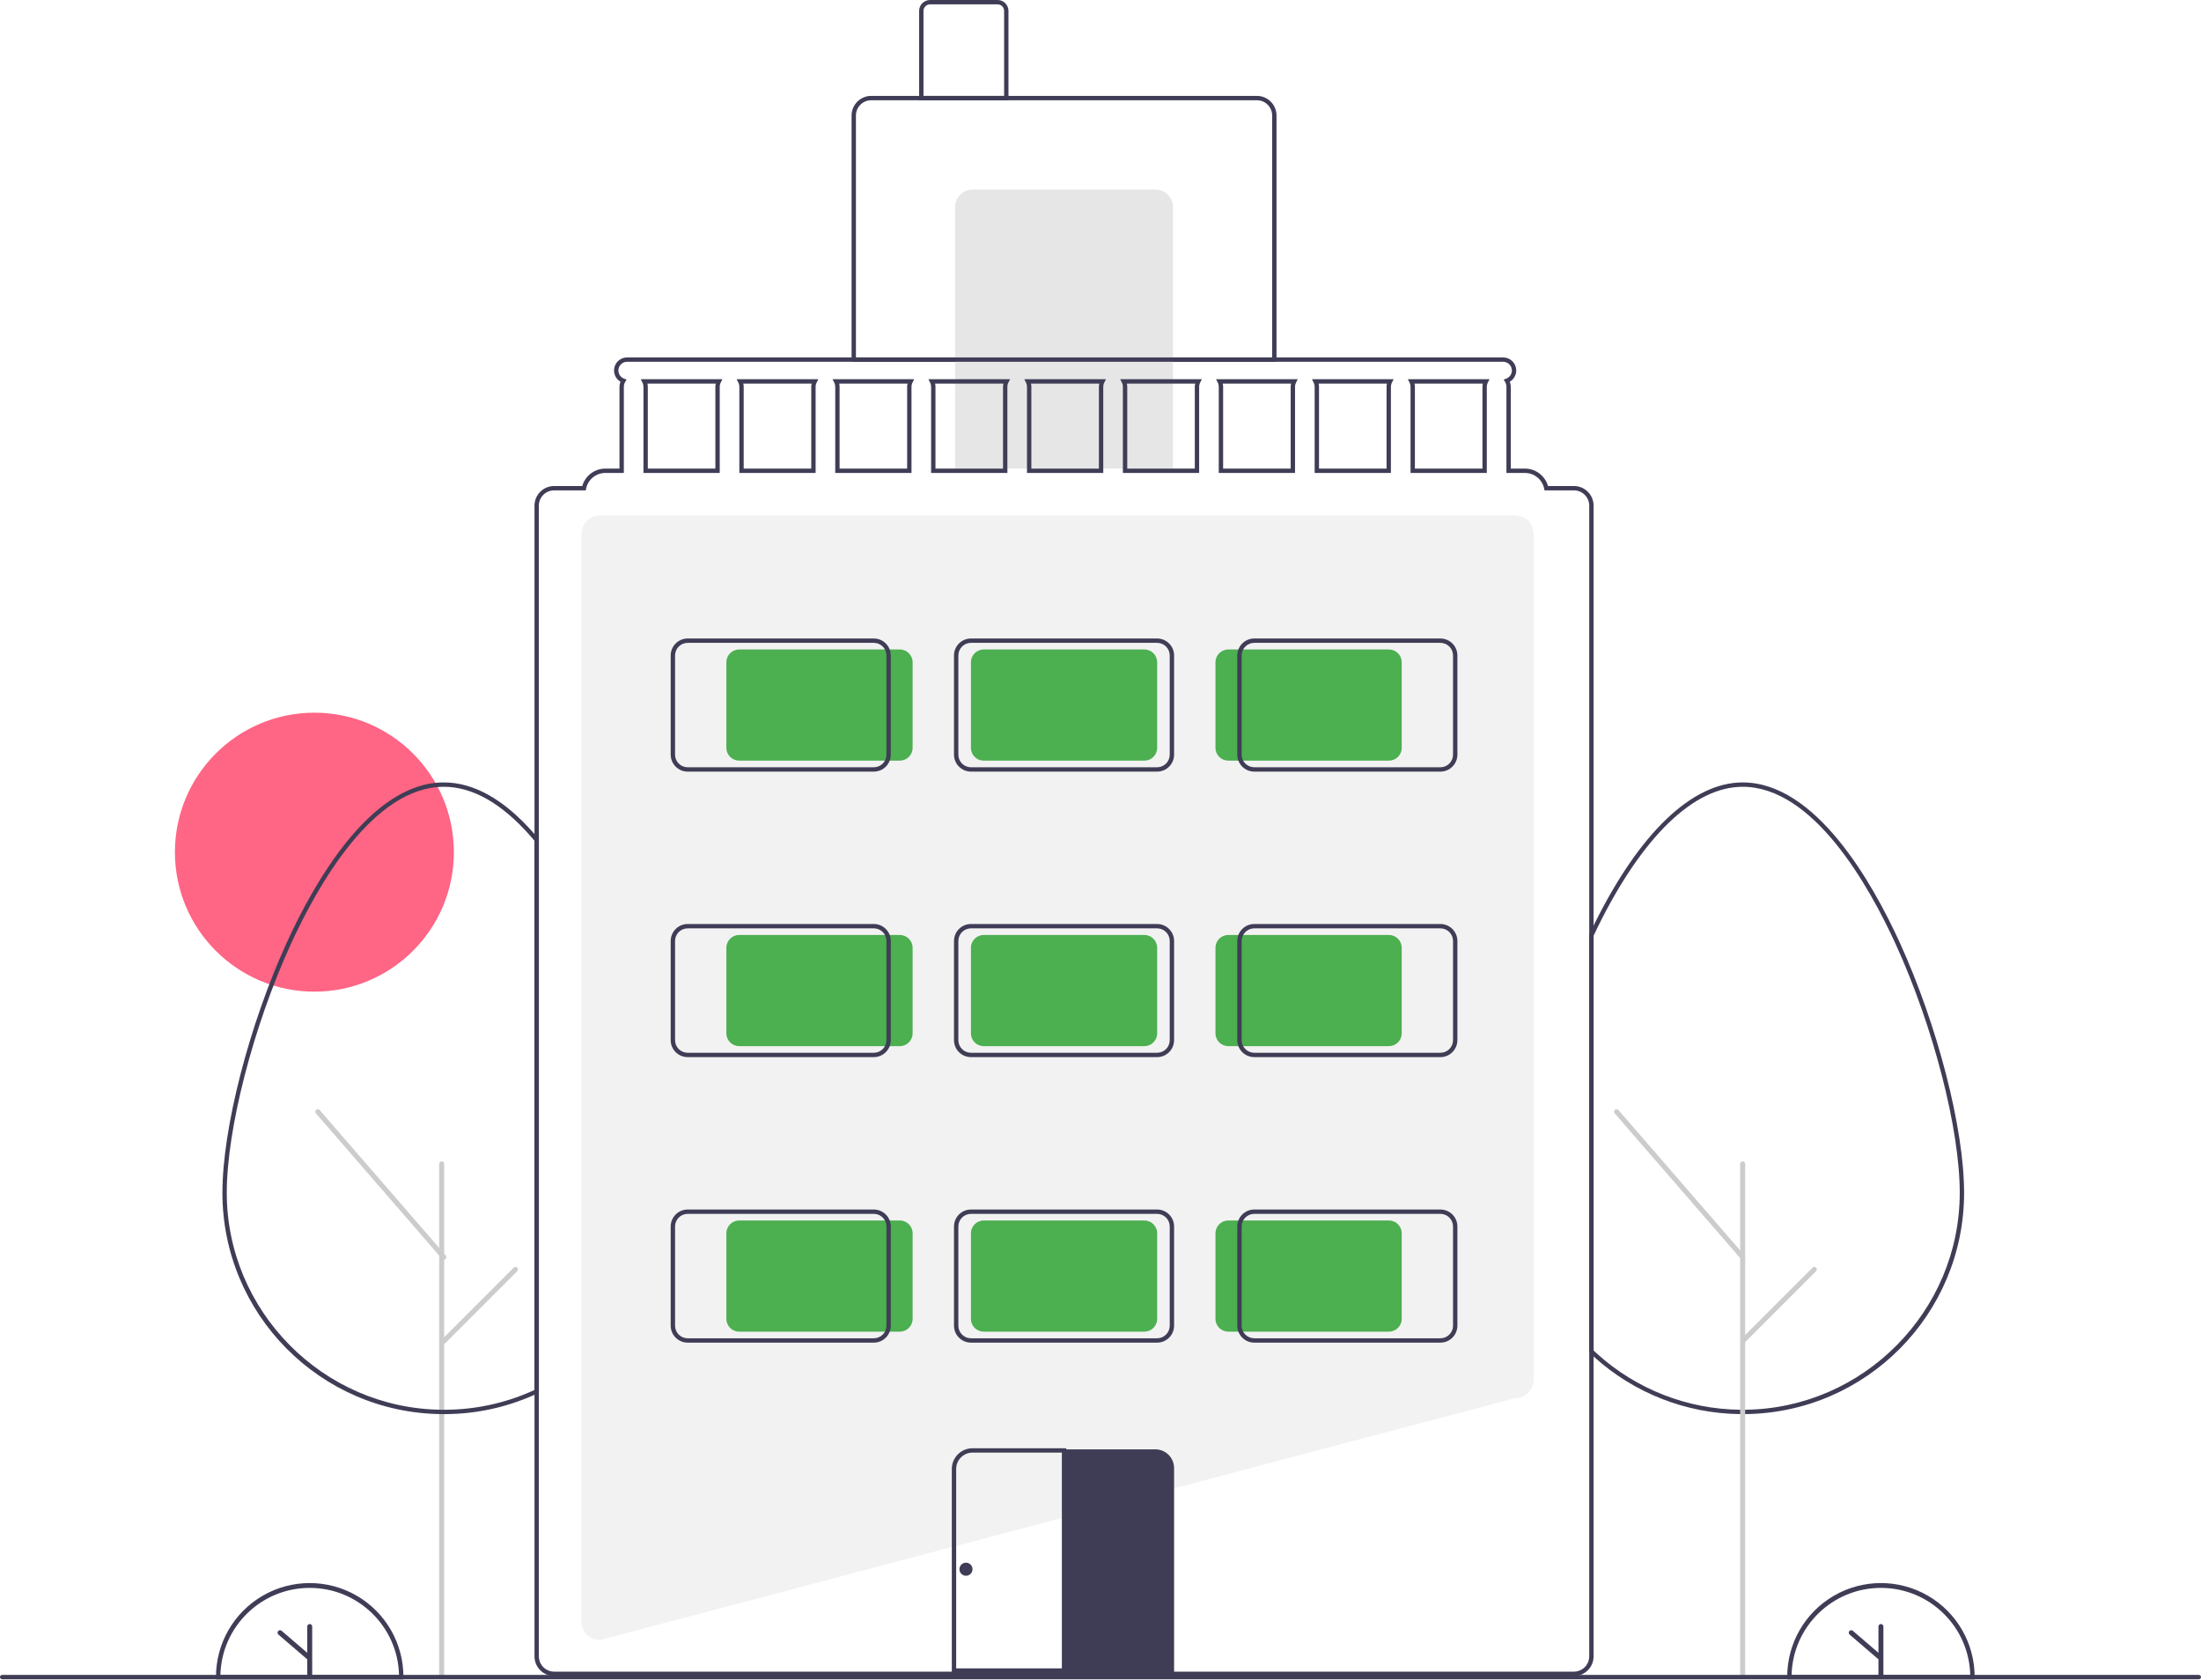
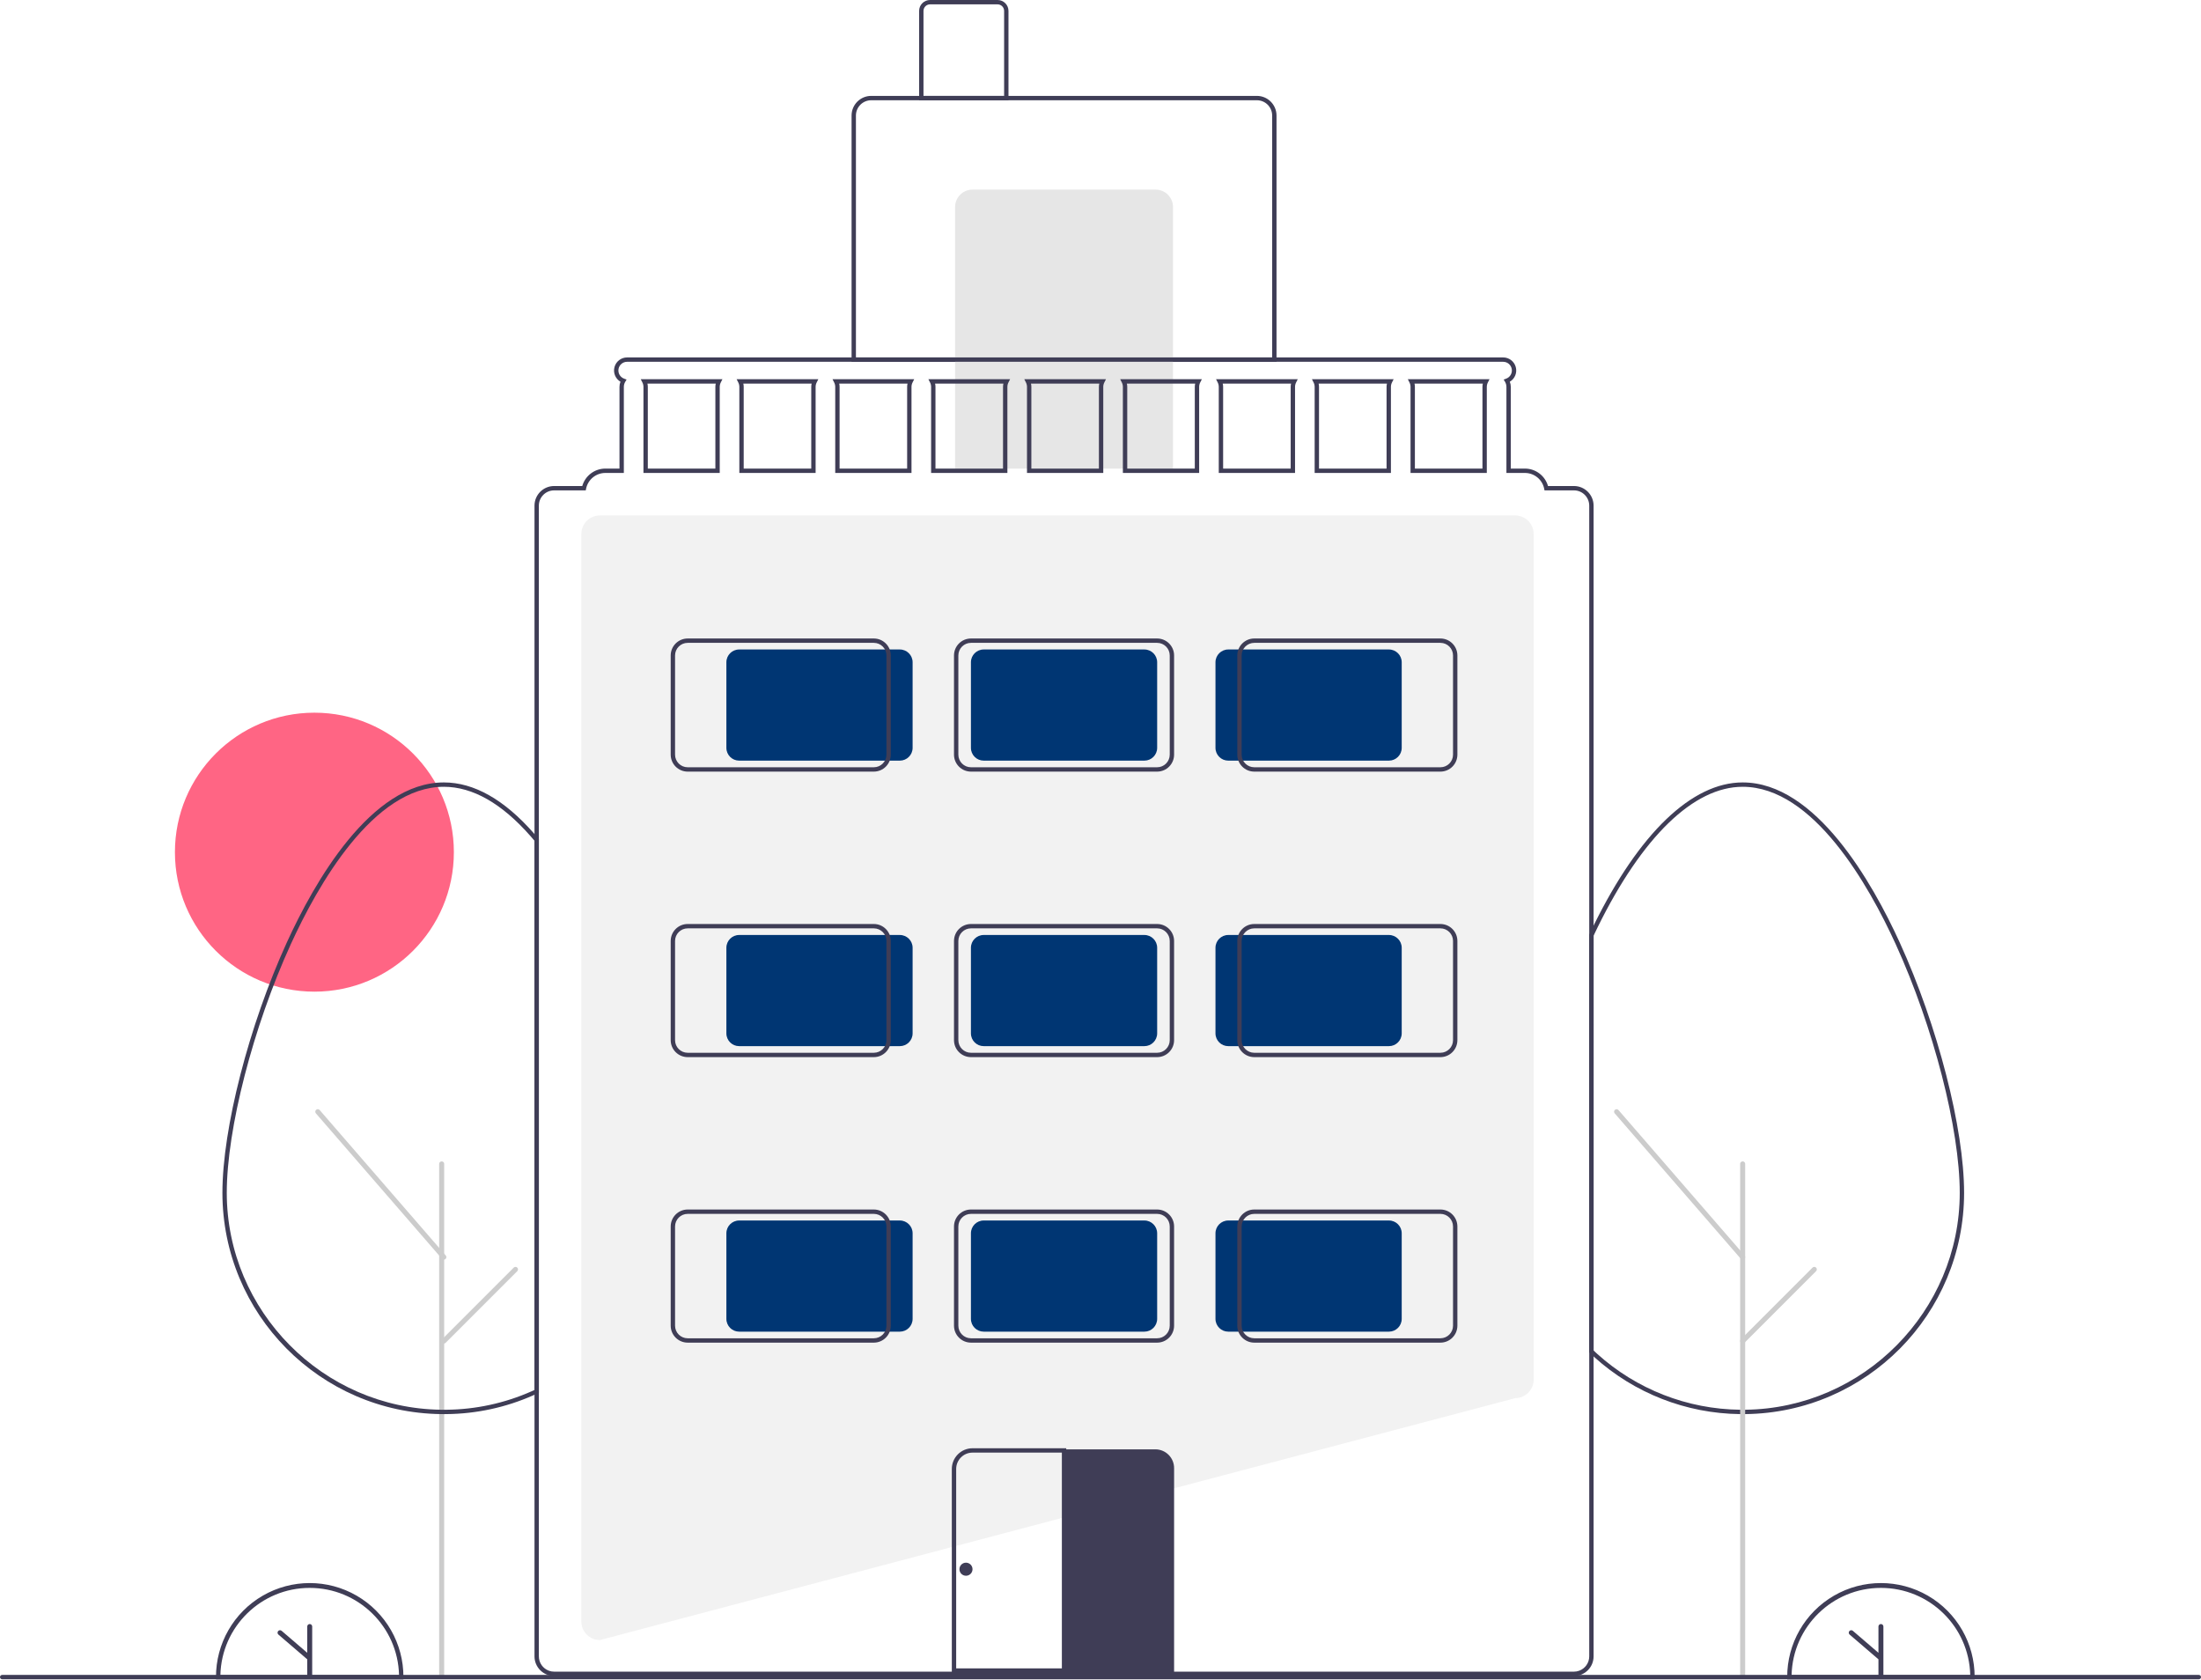
<svg xmlns="http://www.w3.org/2000/svg" data-name="Layer 1" width="1010" height="770.563" viewBox="0 0 1010 770.563">
  <circle cx="144.272" cy="391" r="64" fill="#ff6584" />
  <path d="M370.337,817.218h-.065a8.51,8.51,0,0,1-8.5-8.5v-499a8.51,8.51,0,0,1,8.5-8.5h420a8.509,8.509,0,0,1,8.5,8.5v388a8.509,8.509,0,0,1-8.434,8.5Z" transform="translate(-95 -64.71826)" fill="#f2f2f2" />
  <path d="M680.772,230.718h-195v-113a9.01,9.01,0,0,1,9-9h177a9.01,9.01,0,0,1,9,9Zm-193-2h191v-111a7.008,7.008,0,0,0-7-7h-177a7.008,7.008,0,0,0-7,7Z" transform="translate(-95 -64.71826)" fill="#3f3d56" />
  <path d="M446.272,87h84a8,8,0,0,1,8,8V215a0,0,0,0,1,0,0h-100a0,0,0,0,1,0,0V95A8,8,0,0,1,446.272,87Z" fill="#e6e6e6" />
  <path d="M557.772,110.718h-41v-41a5.006,5.006,0,0,1,5-5h31a5.006,5.006,0,0,1,5,5Zm-39-2h37v-39a3.003,3.003,0,0,0-3-3h-31a3.003,3.003,0,0,0-3,3Z" transform="translate(-95 -64.71826)" fill="#3f3d56" />
  <path d="M894.682,713.558c-.399,0-.787,0-1.185-.01a101.522,101.522,0,0,1-66.895-26.147q-1.019-.927-2.021-1.879l-.31-.295V493.574l.095-.203c.662-1.403,1.333-2.787,2.005-4.17,20.8-42.229,45.059-65.483,68.31-65.483,33.53,0,59.533,45.994,72.05,73.41,17.405,38.124,29.56,85.364,29.56,114.88a101.576,101.576,0,0,1-100.449,101.54C895.469,713.558,895.07,713.558,894.682,713.558Zm-68.41-29.189c.554.523,1.114,1.04,1.673,1.55a99.531,99.531,0,0,0,65.588,25.629c.405.01.788-.001,1.176.01.363,0,.735,0,1.098-.009,54.312-.603,98.486-45.256,98.486-99.541,0-29.26-12.081-76.159-29.38-114.05-12.317-26.98-37.819-72.24-70.23-72.24-22.448,0-46.07,22.857-66.513,64.362-.634,1.305-1.269,2.615-1.897,3.942Z" transform="translate(-95 -64.71826)" fill="#3f3d56" />
  <path d="M894.677,834.806a1.151,1.151,0,0,1-1.151-1.151V598.787a1.151,1.151,0,1,1,2.301,0V833.656A1.151,1.151,0,0,1,894.677,834.806Z" transform="translate(-95 -64.71826)" fill="#ccc" />
  <path d="M297.677,834.806a1.151,1.151,0,0,1-1.151-1.151V598.787a1.151,1.151,0,1,1,2.301,0V833.656A1.151,1.151,0,0,1,297.677,834.806Z" transform="translate(-95 -64.71826)" fill="#ccc" />
  <path d="M894.678,642.669a1.148,1.148,0,0,1-.87-.397L835.944,575.542a1.151,1.151,0,0,1,1.739-1.508l57.864,66.73a1.151,1.151,0,0,1-.869,1.904Z" transform="translate(-95 -64.71826)" fill="#ccc" />
  <path d="M894.677,681.18a1.151,1.151,0,0,1-.813-1.964l32.879-32.88a1.15,1.15,0,0,1,1.627,1.627L895.49,680.843A1.146,1.146,0,0,1,894.677,681.18Z" transform="translate(-95 -64.71826)" fill="#ccc" />
  <path d="M1001.124,835.282H915.119v-1a43.003,43.003,0,1,1,86.005,0Zm-83.993-2H999.112a41.003,41.003,0,0,0-81.981,0Z" transform="translate(-95 -64.71826)" fill="#3f3d56" />
  <path d="M958.121,809.875a1.135,1.135,0,0,0-1.135,1.135V823.069l-11.748-10.083a1.135,1.135,0,1,0-1.479,1.723L956.986,826.061v7.085a1.135,1.135,0,1,0,2.271,0V811.01A1.135,1.135,0,0,0,958.121,809.875Z" transform="translate(-95 -64.71826)" fill="#3f3d56" />
  <path d="M280.124,835.282H194.119v-1a43.003,43.003,0,1,1,86.005,0Zm-83.993-2H278.112a41.003,41.003,0,0,0-81.981,0Z" transform="translate(-95 -64.71826)" fill="#3f3d56" />
  <path d="M237.121,809.875a1.135,1.135,0,0,0-1.135,1.135V823.069l-11.748-10.083a1.135,1.135,0,1,0-1.479,1.723L235.986,826.061v7.085a1.135,1.135,0,1,0,2.271,0V811.01A1.135,1.135,0,0,0,237.121,809.875Z" transform="translate(-95 -64.71826)" fill="#3f3d56" />
  <path d="M298.682,713.558c-.399,0-.787,0-1.185-.01A101.581,101.581,0,0,1,197.062,612.008c0-29.517,12.156-76.757,29.562-114.88,12.517-27.416,38.523-73.41,72.059-73.41,13.813,0,27.722,7.873,41.342,23.401.675.766,1.352,1.554,2.019,2.362l.229.277V703.745l-.564.273c-.673.326-1.356.632-2.039.928a100.608,100.608,0,0,1-39.827,8.603C299.469,713.558,299.07,713.558,298.682,713.558Zm0-287.84c-32.417,0-57.922,45.261-70.239,72.24-17.299,37.89-29.381,84.789-29.381,114.05,0,54.275,44.174,98.928,98.471,99.54.405.01.782.013,1.175.01.363,0,.735,0,1.098-.009a98.656,98.656,0,0,0,39.061-8.435c.472-.205.94-.412,1.404-.628V450.479c-.579-.695-1.165-1.375-1.75-2.04C325.297,433.362,311.894,425.718,298.682,425.718Z" transform="translate(-95 -64.71826)" fill="#3f3d56" />
  <path d="M298.678,642.669a1.148,1.148,0,0,1-.87-.397L239.944,575.542a1.151,1.151,0,0,1,1.739-1.508l57.864,66.73a1.151,1.151,0,0,1-.869,1.904Z" transform="translate(-95 -64.71826)" fill="#ccc" />
  <path d="M298.677,681.18a1.151,1.151,0,0,1-.813-1.964l32.879-32.88a1.15,1.15,0,0,1,1.627,1.627L299.49,680.843A1.146,1.146,0,0,1,298.677,681.18Z" transform="translate(-95 -64.71826)" fill="#ccc" />
  <path d="M389.031,238.718l.74,1.46a4.423,4.423,0,0,1,.5,2.04v39.5h35v-39.5a4.423,4.423,0,0,1,.5-2.04l.74-1.46Zm34.24,3.5v37.5h-31v-37.5a6.277,6.277,0,0,0-.18-1.5h31.36A6.277,6.277,0,0,0,423.272,242.218Zm9.76-3.5.74,1.46a4.423,4.423,0,0,1,.5,2.04v39.5h35v-39.5a4.423,4.423,0,0,1,.5-2.04l.74-1.46Zm34.24,3.5v37.5h-31v-37.5a6.277,6.277,0,0,0-.18-1.5h31.36A6.277,6.277,0,0,0,467.272,242.218Zm9.76-3.5.74,1.46a4.423,4.423,0,0,1,.5,2.04v39.5h35v-39.5a4.423,4.423,0,0,1,.5-2.04l.74-1.46Zm34.24,3.5v37.5h-31v-37.5a6.277,6.277,0,0,0-.18-1.5h31.36A6.277,6.277,0,0,0,511.272,242.218Zm9.76-3.5.74,1.46a4.423,4.423,0,0,1,.5,2.04v39.5h35v-39.5a4.423,4.423,0,0,1,.5-2.04l.74-1.46Zm34.24,3.5v37.5h-31v-37.5a6.277,6.277,0,0,0-.18-1.5h31.36A6.277,6.277,0,0,0,555.272,242.218Zm9.76-3.5.74,1.46a4.423,4.423,0,0,1,.5,2.04v39.5h35v-39.5a4.423,4.423,0,0,1,.5-2.04l.74-1.46Zm34.24,3.5v37.5h-31v-37.5a6.277,6.277,0,0,0-.18-1.5h31.36A6.277,6.277,0,0,0,599.272,242.218Zm9.76-3.5.74,1.46a4.423,4.423,0,0,1,.5,2.04v39.5h35v-39.5a4.423,4.423,0,0,1,.5-2.04l.74-1.46Zm34.24,3.5v37.5h-31v-37.5a6.277,6.277,0,0,0-.18-1.5h31.36A6.277,6.277,0,0,0,643.272,242.218Zm9.76-3.5.74,1.46a4.423,4.423,0,0,1,.5,2.04v39.5h35v-39.5a4.423,4.423,0,0,1,.5-2.04l.74-1.46Zm34.24,3.5v37.5h-31v-37.5a6.277,6.277,0,0,0-.18-1.5h31.36A6.277,6.277,0,0,0,687.272,242.218Zm9.76-3.5.74,1.46a4.423,4.423,0,0,1,.5,2.04v39.5h35v-39.5a4.423,4.423,0,0,1,.5-2.04l.74-1.46Zm34.24,3.5v37.5h-31v-37.5a6.277,6.277,0,0,0-.18-1.5h31.36A6.277,6.277,0,0,0,731.272,242.218Zm9.76-3.5.74,1.46a4.423,4.423,0,0,1,.5,2.04v39.5h35v-39.5a4.423,4.423,0,0,1,.5-2.04l.74-1.46Zm34.24,3.5v37.5h-31v-37.5a6.277,6.277,0,0,0-.18-1.5h31.36A6.277,6.277,0,0,0,775.272,242.218Zm-34.24-3.5.74,1.46a4.423,4.423,0,0,1,.5,2.04v39.5h35v-39.5a4.423,4.423,0,0,1,.5-2.04l.74-1.46Zm34.24,3.5v37.5h-31v-37.5a6.277,6.277,0,0,0-.18-1.5h31.36A6.277,6.277,0,0,0,775.272,242.218Zm-78.24-3.5.74,1.46a4.423,4.423,0,0,1,.5,2.04v39.5h35v-39.5a4.423,4.423,0,0,1,.5-2.04l.74-1.46Zm34.24,3.5v37.5h-31v-37.5a6.277,6.277,0,0,0-.18-1.5h31.36A6.277,6.277,0,0,0,731.272,242.218Zm-78.24-3.5.74,1.46a4.423,4.423,0,0,1,.5,2.04v39.5h35v-39.5a4.423,4.423,0,0,1,.5-2.04l.74-1.46Zm34.24,3.5v37.5h-31v-37.5a6.277,6.277,0,0,0-.18-1.5h31.36A6.277,6.277,0,0,0,687.272,242.218Zm-78.24-3.5.74,1.46a4.423,4.423,0,0,1,.5,2.04v39.5h35v-39.5a4.423,4.423,0,0,1,.5-2.04l.74-1.46Zm34.24,3.5v37.5h-31v-37.5a6.277,6.277,0,0,0-.18-1.5h31.36A6.277,6.277,0,0,0,643.272,242.218Zm-78.24-3.5.74,1.46a4.423,4.423,0,0,1,.5,2.04v39.5h35v-39.5a4.423,4.423,0,0,1,.5-2.04l.74-1.46Zm34.24,3.5v37.5h-31v-37.5a6.277,6.277,0,0,0-.18-1.5h31.36A6.277,6.277,0,0,0,599.272,242.218Zm-78.24-3.5.74,1.46a4.423,4.423,0,0,1,.5,2.04v39.5h35v-39.5a4.423,4.423,0,0,1,.5-2.04l.74-1.46Zm34.24,3.5v37.5h-31v-37.5a6.277,6.277,0,0,0-.18-1.5h31.36A6.277,6.277,0,0,0,555.272,242.218Zm-78.24-3.5.74,1.46a4.423,4.423,0,0,1,.5,2.04v39.5h35v-39.5a4.423,4.423,0,0,1,.5-2.04l.74-1.46Zm34.24,3.5v37.5h-31v-37.5a6.277,6.277,0,0,0-.18-1.5h31.36A6.277,6.277,0,0,0,511.272,242.218Zm-78.24-3.5.74,1.46a4.423,4.423,0,0,1,.5,2.04v39.5h35v-39.5a4.423,4.423,0,0,1,.5-2.04l.74-1.46Zm34.24,3.5v37.5h-31v-37.5a6.277,6.277,0,0,0-.18-1.5h31.36A6.277,6.277,0,0,0,467.272,242.218Zm-78.24-3.5.74,1.46a4.423,4.423,0,0,1,.5,2.04v39.5h35v-39.5a4.423,4.423,0,0,1,.5-2.04l.74-1.46Zm34.24,3.5v37.5h-31v-37.5a6.277,6.277,0,0,0-.18-1.5h31.36A6.277,6.277,0,0,0,423.272,242.218Zm317.76-3.5.74,1.46a4.423,4.423,0,0,1,.5,2.04v39.5h35v-39.5a4.423,4.423,0,0,1,.5-2.04l.74-1.46Zm34.24,3.5v37.5h-31v-37.5a6.277,6.277,0,0,0-.18-1.5h31.36A6.277,6.277,0,0,0,775.272,242.218Zm-78.24-3.5.74,1.46a4.423,4.423,0,0,1,.5,2.04v39.5h35v-39.5a4.423,4.423,0,0,1,.5-2.04l.74-1.46Zm34.24,3.5v37.5h-31v-37.5a6.277,6.277,0,0,0-.18-1.5h31.36A6.277,6.277,0,0,0,731.272,242.218Zm-78.24-3.5.74,1.46a4.423,4.423,0,0,1,.5,2.04v39.5h35v-39.5a4.423,4.423,0,0,1,.5-2.04l.74-1.46Zm34.24,3.5v37.5h-31v-37.5a6.277,6.277,0,0,0-.18-1.5h31.36A6.277,6.277,0,0,0,687.272,242.218Zm-78.24-3.5.74,1.46a4.423,4.423,0,0,1,.5,2.04v39.5h35v-39.5a4.423,4.423,0,0,1,.5-2.04l.74-1.46Zm34.24,3.5v37.5h-31v-37.5a6.277,6.277,0,0,0-.18-1.5h31.36A6.277,6.277,0,0,0,643.272,242.218Zm-78.24-3.5.74,1.46a4.423,4.423,0,0,1,.5,2.04v39.5h35v-39.5a4.423,4.423,0,0,1,.5-2.04l.74-1.46Zm34.24,3.5v37.5h-31v-37.5a6.277,6.277,0,0,0-.18-1.5h31.36A6.277,6.277,0,0,0,599.272,242.218Zm-78.24-3.5.74,1.46a4.423,4.423,0,0,1,.5,2.04v39.5h35v-39.5a4.423,4.423,0,0,1,.5-2.04l.74-1.46Zm34.24,3.5v37.5h-31v-37.5a6.277,6.277,0,0,0-.18-1.5h31.36A6.277,6.277,0,0,0,555.272,242.218Zm-78.24-3.5.74,1.46a4.423,4.423,0,0,1,.5,2.04v39.5h35v-39.5a4.423,4.423,0,0,1,.5-2.04l.74-1.46Zm34.24,3.5v37.5h-31v-37.5a6.277,6.277,0,0,0-.18-1.5h31.36A6.277,6.277,0,0,0,511.272,242.218Zm-78.24-3.5.74,1.46a4.423,4.423,0,0,1,.5,2.04v39.5h35v-39.5a4.423,4.423,0,0,1,.5-2.04l.74-1.46Zm34.24,3.5v37.5h-31v-37.5a6.277,6.277,0,0,0-.18-1.5h31.36A6.277,6.277,0,0,0,467.272,242.218Zm-78.24-3.5.74,1.46a4.423,4.423,0,0,1,.5,2.04v39.5h35v-39.5a4.423,4.423,0,0,1,.5-2.04l.74-1.46Zm34.24,3.5v37.5h-31v-37.5a6.277,6.277,0,0,0-.18-1.5h31.36A6.277,6.277,0,0,0,423.272,242.218Zm317.76-3.5.74,1.46a4.423,4.423,0,0,1,.5,2.04v39.5h35v-39.5a4.423,4.423,0,0,1,.5-2.04l.74-1.46Zm34.24,3.5v37.5h-31v-37.5a6.277,6.277,0,0,0-.18-1.5h31.36A6.277,6.277,0,0,0,775.272,242.218Zm-78.24-3.5.74,1.46a4.423,4.423,0,0,1,.5,2.04v39.5h35v-39.5a4.423,4.423,0,0,1,.5-2.04l.74-1.46Zm34.24,3.5v37.5h-31v-37.5a6.277,6.277,0,0,0-.18-1.5h31.36A6.277,6.277,0,0,0,731.272,242.218Zm-78.24-3.5.74,1.46a4.423,4.423,0,0,1,.5,2.04v39.5h35v-39.5a4.423,4.423,0,0,1,.5-2.04l.74-1.46Zm34.24,3.5v37.5h-31v-37.5a6.277,6.277,0,0,0-.18-1.5h31.36A6.277,6.277,0,0,0,687.272,242.218Zm-78.24-3.5.74,1.46a4.423,4.423,0,0,1,.5,2.04v39.5h35v-39.5a4.423,4.423,0,0,1,.5-2.04l.74-1.46Zm34.24,3.5v37.5h-31v-37.5a6.277,6.277,0,0,0-.18-1.5h31.36A6.277,6.277,0,0,0,643.272,242.218Zm-78.24-3.5.74,1.46a4.423,4.423,0,0,1,.5,2.04v39.5h35v-39.5a4.423,4.423,0,0,1,.5-2.04l.74-1.46Zm34.24,3.5v37.5h-31v-37.5a6.277,6.277,0,0,0-.18-1.5h31.36A6.277,6.277,0,0,0,599.272,242.218Zm-78.24-3.5.74,1.46a4.423,4.423,0,0,1,.5,2.04v39.5h35v-39.5a4.423,4.423,0,0,1,.5-2.04l.74-1.46Zm34.24,3.5v37.5h-31v-37.5a6.277,6.277,0,0,0-.18-1.5h31.36A6.277,6.277,0,0,0,555.272,242.218Zm-78.24-3.5.74,1.46a4.423,4.423,0,0,1,.5,2.04v39.5h35v-39.5a4.423,4.423,0,0,1,.5-2.04l.74-1.46Zm34.24,3.5v37.5h-31v-37.5a6.277,6.277,0,0,0-.18-1.5h31.36A6.277,6.277,0,0,0,511.272,242.218Zm-78.24-3.5.74,1.46a4.423,4.423,0,0,1,.5,2.04v39.5h35v-39.5a4.423,4.423,0,0,1,.5-2.04l.74-1.46Zm34.24,3.5v37.5h-31v-37.5a6.277,6.277,0,0,0-.18-1.5h31.36A6.277,6.277,0,0,0,467.272,242.218Zm-78.24-3.5.74,1.46a4.423,4.423,0,0,1,.5,2.04v39.5h35v-39.5a4.423,4.423,0,0,1,.5-2.04l.74-1.46Zm34.24,3.5v37.5h-31v-37.5a6.277,6.277,0,0,0-.18-1.5h31.36A6.277,6.277,0,0,0,423.272,242.218Zm317.76-3.5.74,1.46a4.423,4.423,0,0,1,.5,2.04v39.5h35v-39.5a4.423,4.423,0,0,1,.5-2.04l.74-1.46Zm34.24,3.5v37.5h-31v-37.5a6.277,6.277,0,0,0-.18-1.5h31.36A6.277,6.277,0,0,0,775.272,242.218Zm-78.24-3.5.74,1.46a4.423,4.423,0,0,1,.5,2.04v39.5h35v-39.5a4.423,4.423,0,0,1,.5-2.04l.74-1.46Zm34.24,3.5v37.5h-31v-37.5a6.277,6.277,0,0,0-.18-1.5h31.36A6.277,6.277,0,0,0,731.272,242.218Zm-78.24-3.5.74,1.46a4.423,4.423,0,0,1,.5,2.04v39.5h35v-39.5a4.423,4.423,0,0,1,.5-2.04l.74-1.46Zm34.24,3.5v37.5h-31v-37.5a6.277,6.277,0,0,0-.18-1.5h31.36A6.277,6.277,0,0,0,687.272,242.218Zm-78.24-3.5.74,1.46a4.423,4.423,0,0,1,.5,2.04v39.5h35v-39.5a4.423,4.423,0,0,1,.5-2.04l.74-1.46Zm34.24,3.5v37.5h-31v-37.5a6.277,6.277,0,0,0-.18-1.5h31.36A6.277,6.277,0,0,0,643.272,242.218Zm-78.24-3.5.74,1.46a4.423,4.423,0,0,1,.5,2.04v39.5h35v-39.5a4.423,4.423,0,0,1,.5-2.04l.74-1.46Zm34.24,3.5v37.5h-31v-37.5a6.277,6.277,0,0,0-.18-1.5h31.36A6.277,6.277,0,0,0,599.272,242.218Zm-78.24-3.5.74,1.46a4.423,4.423,0,0,1,.5,2.04v39.5h35v-39.5a4.423,4.423,0,0,1,.5-2.04l.74-1.46Zm34.24,3.5v37.5h-31v-37.5a6.277,6.277,0,0,0-.18-1.5h31.36A6.277,6.277,0,0,0,555.272,242.218Zm-78.24-3.5.74,1.46a4.423,4.423,0,0,1,.5,2.04v39.5h35v-39.5a4.423,4.423,0,0,1,.5-2.04l.74-1.46Zm34.24,3.5v37.5h-31v-37.5a6.277,6.277,0,0,0-.18-1.5h31.36A6.277,6.277,0,0,0,511.272,242.218Zm-78.24-3.5.74,1.46a4.423,4.423,0,0,1,.5,2.04v39.5h35v-39.5a4.423,4.423,0,0,1,.5-2.04l.74-1.46Zm34.24,3.5v37.5h-31v-37.5a6.277,6.277,0,0,0-.18-1.5h31.36A6.277,6.277,0,0,0,467.272,242.218Zm-78.24-3.5.74,1.46a4.423,4.423,0,0,1,.5,2.04v39.5h35v-39.5a4.423,4.423,0,0,1,.5-2.04l.74-1.46Zm34.24,3.5v37.5h-31v-37.5a6.277,6.277,0,0,0-.18-1.5h31.36A6.277,6.277,0,0,0,423.272,242.218Zm317.76-3.5.74,1.46a4.423,4.423,0,0,1,.5,2.04v39.5h35v-39.5a4.423,4.423,0,0,1,.5-2.04l.74-1.46Zm34.24,3.5v37.5h-31v-37.5a6.277,6.277,0,0,0-.18-1.5h31.36A6.277,6.277,0,0,0,775.272,242.218Zm-77.5-2.04a4.423,4.423,0,0,1,.5,2.04v39.5h35v-39.5a4.423,4.423,0,0,1,.5-2.04l.74-1.46H697.031Zm33.68.54a6.277,6.277,0,0,0-.18,1.5v37.5h-31v-37.5a6.277,6.277,0,0,0-.18-1.5Zm-77.68-.54a4.423,4.423,0,0,1,.5,2.04v39.5h35v-39.5a4.423,4.423,0,0,1,.5-2.04l.74-1.46H653.031Zm33.68.54a6.277,6.277,0,0,0-.18,1.5v37.5h-31v-37.5a6.277,6.277,0,0,0-.18-1.5Zm-77.68-.54a4.423,4.423,0,0,1,.5,2.04v39.5h35v-39.5a4.423,4.423,0,0,1,.5-2.04l.74-1.46H609.031Zm33.68.54a6.277,6.277,0,0,0-.18,1.5v37.5h-31v-37.5a6.277,6.277,0,0,0-.18-1.5Zm-77.68-.54a4.423,4.423,0,0,1,.5,2.04v39.5h35v-39.5a4.423,4.423,0,0,1,.5-2.04l.74-1.46H565.031Zm33.68.54a6.277,6.277,0,0,0-.18,1.5v37.5h-31v-37.5a6.277,6.277,0,0,0-.18-1.5Zm-77.68-.54a4.423,4.423,0,0,1,.5,2.04v39.5h35v-39.5a4.423,4.423,0,0,1,.5-2.04l.74-1.46H521.031Zm33.68.54a6.277,6.277,0,0,0-.18,1.5v37.5h-31v-37.5a6.277,6.277,0,0,0-.18-1.5Zm-77.68-.54a4.423,4.423,0,0,1,.5,2.04v39.5h35v-39.5a4.423,4.423,0,0,1,.5-2.04l.74-1.46H477.031Zm33.68.54a6.277,6.277,0,0,0-.18,1.5v37.5h-31v-37.5a6.277,6.277,0,0,0-.18-1.5Zm-77.68-.54a4.423,4.423,0,0,1,.5,2.04v39.5h35v-39.5a4.423,4.423,0,0,1,.5-2.04l.74-1.46H433.031Zm33.68.54a6.277,6.277,0,0,0-.18,1.5v37.5h-31v-37.5a6.277,6.277,0,0,0-.18-1.5Zm-77.68-.54a4.423,4.423,0,0,1,.5,2.04v39.5h35v-39.5a4.423,4.423,0,0,1,.5-2.04l.74-1.46H389.031Zm33.68.54a6.277,6.277,0,0,0-.18,1.5v37.5h-31v-37.5a6.277,6.277,0,0,0-.18-1.5Zm318.32-.54a4.423,4.423,0,0,1,.5,2.04v39.5h35v-39.5a4.423,4.423,0,0,1,.5-2.04l.74-1.46H741.031Zm33.68.54a6.277,6.277,0,0,0-.18,1.5v37.5h-31v-37.5a6.277,6.277,0,0,0-.18-1.5Zm-77.68-.54a4.423,4.423,0,0,1,.5,2.04v39.5h35v-39.5a4.423,4.423,0,0,1,.5-2.04l.74-1.46H697.031Zm33.68.54a6.277,6.277,0,0,0-.18,1.5v37.5h-31v-37.5a6.277,6.277,0,0,0-.18-1.5Zm-77.68-.54a4.423,4.423,0,0,1,.5,2.04v39.5h35v-39.5a4.423,4.423,0,0,1,.5-2.04l.74-1.46H653.031Zm33.68.54a6.277,6.277,0,0,0-.18,1.5v37.5h-31v-37.5a6.277,6.277,0,0,0-.18-1.5Zm-77.68-.54a4.423,4.423,0,0,1,.5,2.04v39.5h35v-39.5a4.423,4.423,0,0,1,.5-2.04l.74-1.46H609.031Zm33.68.54a6.277,6.277,0,0,0-.18,1.5v37.5h-31v-37.5a6.277,6.277,0,0,0-.18-1.5Zm-77.68-.54a4.423,4.423,0,0,1,.5,2.04v39.5h35v-39.5a4.423,4.423,0,0,1,.5-2.04l.74-1.46H565.031Zm33.68.54a6.277,6.277,0,0,0-.18,1.5v37.5h-31v-37.5a6.277,6.277,0,0,0-.18-1.5Zm-77.68-.54a4.423,4.423,0,0,1,.5,2.04v39.5h35v-39.5a4.423,4.423,0,0,1,.5-2.04l.74-1.46H521.031Zm33.68.54a6.277,6.277,0,0,0-.18,1.5v37.5h-31v-37.5a6.277,6.277,0,0,0-.18-1.5Zm-77.68-.54a4.423,4.423,0,0,1,.5,2.04v39.5h35v-39.5a4.423,4.423,0,0,1,.5-2.04l.74-1.46H477.031Zm33.68.54a6.277,6.277,0,0,0-.18,1.5v37.5h-31v-37.5a6.277,6.277,0,0,0-.18-1.5Zm-77.68-.54a4.423,4.423,0,0,1,.5,2.04v39.5h35v-39.5a4.423,4.423,0,0,1,.5-2.04l.74-1.46H433.031Zm33.68.54a6.277,6.277,0,0,0-.18,1.5v37.5h-31v-37.5a6.277,6.277,0,0,0-.18-1.5Zm-77.68-.54a4.423,4.423,0,0,1,.5,2.04v39.5h35v-39.5a4.423,4.423,0,0,1,.5-2.04l.74-1.46H389.031Zm33.68.54a6.277,6.277,0,0,0-.18,1.5v37.5h-31v-37.5a6.277,6.277,0,0,0-.18-1.5Zm393.82,47H805.352a11.031,11.031,0,0,0-10.58-8h-6.5v-37.5a6.252,6.252,0,0,0-.45-2.35,5.989,5.989,0,0,0-3.05-11.15h-402a5.989,5.989,0,0,0-3.05,11.15,6.252,6.252,0,0,0-.45,2.35v37.5h-6.5a11.031,11.031,0,0,0-10.58,8H349.272a9.014,9.014,0,0,0-9,9v528a9.02,9.02,0,0,0,9,9h468a9.013,9.013,0,0,0,9-9v-528A9.014,9.014,0,0,0,817.272,287.718Zm7,537a7.005,7.005,0,0,1-4.57,6.56,6.723,6.723,0,0,1-2.43.44h-468a6.723,6.723,0,0,1-2.43-.44,7.005,7.005,0,0,1-4.57-6.56v-528a7.008,7.008,0,0,1,7-7h14.52l.16-.8a9.032,9.032,0,0,1,8.82-7.2h8.5v-39.5a4.494,4.494,0,0,1,.64-2.31l.62-1.03-1.13-.42a3.989,3.989,0,0,1,1.37-7.74h402a3.989,3.989,0,0,1,1.37,7.74l-1.13.42.62,1.03a4.489,4.489,0,0,1,.64,2.31v39.5h8.5a9.031,9.031,0,0,1,8.82,7.2l.16.8h13.52a7.008,7.008,0,0,1,7,7Zm-435.24-586,.74,1.46a4.423,4.423,0,0,1,.5,2.04v39.5h35v-39.5a4.423,4.423,0,0,1,.5-2.04l.74-1.46Zm34.24,3.5v37.5h-31v-37.5a6.277,6.277,0,0,0-.18-1.5h31.36A6.277,6.277,0,0,0,423.272,242.218Zm9.76-3.5.74,1.46a4.423,4.423,0,0,1,.5,2.04v39.5h35v-39.5a4.423,4.423,0,0,1,.5-2.04l.74-1.46Zm34.24,3.5v37.5h-31v-37.5a6.277,6.277,0,0,0-.18-1.5h31.36A6.277,6.277,0,0,0,467.272,242.218Zm9.76-3.5.74,1.46a4.423,4.423,0,0,1,.5,2.04v39.5h35v-39.5a4.423,4.423,0,0,1,.5-2.04l.74-1.46Zm34.24,3.5v37.5h-31v-37.5a6.277,6.277,0,0,0-.18-1.5h31.36A6.277,6.277,0,0,0,511.272,242.218Zm9.76-3.5.74,1.46a4.423,4.423,0,0,1,.5,2.04v39.5h35v-39.5a4.423,4.423,0,0,1,.5-2.04l.74-1.46Zm34.24,3.5v37.5h-31v-37.5a6.277,6.277,0,0,0-.18-1.5h31.36A6.277,6.277,0,0,0,555.272,242.218Zm9.76-3.5.74,1.46a4.423,4.423,0,0,1,.5,2.04v39.5h35v-39.5a4.423,4.423,0,0,1,.5-2.04l.74-1.46Zm34.24,3.5v37.5h-31v-37.5a6.277,6.277,0,0,0-.18-1.5h31.36A6.277,6.277,0,0,0,599.272,242.218Zm9.76-3.5.74,1.46a4.423,4.423,0,0,1,.5,2.04v39.5h35v-39.5a4.423,4.423,0,0,1,.5-2.04l.74-1.46Zm34.24,3.5v37.5h-31v-37.5a6.277,6.277,0,0,0-.18-1.5h31.36A6.277,6.277,0,0,0,643.272,242.218Zm9.76-3.5.74,1.46a4.423,4.423,0,0,1,.5,2.04v39.5h35v-39.5a4.423,4.423,0,0,1,.5-2.04l.74-1.46Zm34.24,3.5v37.5h-31v-37.5a6.277,6.277,0,0,0-.18-1.5h31.36A6.277,6.277,0,0,0,687.272,242.218Zm9.76-3.5.74,1.46a4.423,4.423,0,0,1,.5,2.04v39.5h35v-39.5a4.423,4.423,0,0,1,.5-2.04l.74-1.46Zm34.24,3.5v37.5h-31v-37.5a6.277,6.277,0,0,0-.18-1.5h31.36A6.277,6.277,0,0,0,731.272,242.218Zm9.76-3.5.74,1.46a4.423,4.423,0,0,1,.5,2.04v39.5h35v-39.5a4.423,4.423,0,0,1,.5-2.04l.74-1.46Zm34.24,3.5v37.5h-31v-37.5a6.277,6.277,0,0,0-.18-1.5h31.36A6.277,6.277,0,0,0,775.272,242.218Zm-386.24-3.5.74,1.46a4.423,4.423,0,0,1,.5,2.04v39.5h35v-39.5a4.423,4.423,0,0,1,.5-2.04l.74-1.46Zm34.24,3.5v37.5h-31v-37.5a6.277,6.277,0,0,0-.18-1.5h31.36A6.277,6.277,0,0,0,423.272,242.218Zm9.76-3.5.74,1.46a4.423,4.423,0,0,1,.5,2.04v39.5h35v-39.5a4.423,4.423,0,0,1,.5-2.04l.74-1.46Zm34.24,3.5v37.5h-31v-37.5a6.277,6.277,0,0,0-.18-1.5h31.36A6.277,6.277,0,0,0,467.272,242.218Zm9.76-3.5.74,1.46a4.423,4.423,0,0,1,.5,2.04v39.5h35v-39.5a4.423,4.423,0,0,1,.5-2.04l.74-1.46Zm34.24,3.5v37.5h-31v-37.5a6.277,6.277,0,0,0-.18-1.5h31.36A6.277,6.277,0,0,0,511.272,242.218Zm9.76-3.5.74,1.46a4.423,4.423,0,0,1,.5,2.04v39.5h35v-39.5a4.423,4.423,0,0,1,.5-2.04l.74-1.46Zm34.24,3.5v37.5h-31v-37.5a6.277,6.277,0,0,0-.18-1.5h31.36A6.277,6.277,0,0,0,555.272,242.218Zm9.76-3.5.74,1.46a4.423,4.423,0,0,1,.5,2.04v39.5h35v-39.5a4.423,4.423,0,0,1,.5-2.04l.74-1.46Zm34.24,3.5v37.5h-31v-37.5a6.277,6.277,0,0,0-.18-1.5h31.36A6.277,6.277,0,0,0,599.272,242.218Zm9.76-3.5.74,1.46a4.423,4.423,0,0,1,.5,2.04v39.5h35v-39.5a4.423,4.423,0,0,1,.5-2.04l.74-1.46Zm34.24,3.5v37.5h-31v-37.5a6.277,6.277,0,0,0-.18-1.5h31.36A6.277,6.277,0,0,0,643.272,242.218Zm9.76-3.5.74,1.46a4.423,4.423,0,0,1,.5,2.04v39.5h35v-39.5a4.423,4.423,0,0,1,.5-2.04l.74-1.46Zm34.24,3.5v37.5h-31v-37.5a6.277,6.277,0,0,0-.18-1.5h31.36A6.277,6.277,0,0,0,687.272,242.218Zm9.76-3.5.74,1.46a4.423,4.423,0,0,1,.5,2.04v39.5h35v-39.5a4.423,4.423,0,0,1,.5-2.04l.74-1.46Zm34.24,3.5v37.5h-31v-37.5a6.277,6.277,0,0,0-.18-1.5h31.36A6.277,6.277,0,0,0,731.272,242.218Zm9.76-3.5.74,1.46a4.423,4.423,0,0,1,.5,2.04v39.5h35v-39.5a4.423,4.423,0,0,1,.5-2.04l.74-1.46Zm34.24,3.5v37.5h-31v-37.5a6.277,6.277,0,0,0-.18-1.5h31.36A6.277,6.277,0,0,0,775.272,242.218Zm-386.24-3.5.74,1.46a4.423,4.423,0,0,1,.5,2.04v39.5h35v-39.5a4.423,4.423,0,0,1,.5-2.04l.74-1.46Zm34.24,3.5v37.5h-31v-37.5a6.277,6.277,0,0,0-.18-1.5h31.36A6.277,6.277,0,0,0,423.272,242.218Zm9.76-3.5.74,1.46a4.423,4.423,0,0,1,.5,2.04v39.5h35v-39.5a4.423,4.423,0,0,1,.5-2.04l.74-1.46Zm34.24,3.5v37.5h-31v-37.5a6.277,6.277,0,0,0-.18-1.5h31.36A6.277,6.277,0,0,0,467.272,242.218Zm9.76-3.5.74,1.46a4.423,4.423,0,0,1,.5,2.04v39.5h35v-39.5a4.423,4.423,0,0,1,.5-2.04l.74-1.46Zm34.24,3.5v37.5h-31v-37.5a6.277,6.277,0,0,0-.18-1.5h31.36A6.277,6.277,0,0,0,511.272,242.218Zm9.76-3.5.74,1.46a4.423,4.423,0,0,1,.5,2.04v39.5h35v-39.5a4.423,4.423,0,0,1,.5-2.04l.74-1.46Zm34.24,3.5v37.5h-31v-37.5a6.277,6.277,0,0,0-.18-1.5h31.36A6.277,6.277,0,0,0,555.272,242.218Zm9.76-3.5.74,1.46a4.423,4.423,0,0,1,.5,2.04v39.5h35v-39.5a4.423,4.423,0,0,1,.5-2.04l.74-1.46Zm34.24,3.5v37.5h-31v-37.5a6.277,6.277,0,0,0-.18-1.5h31.36A6.277,6.277,0,0,0,599.272,242.218Zm9.76-3.5.74,1.46a4.423,4.423,0,0,1,.5,2.04v39.5h35v-39.5a4.423,4.423,0,0,1,.5-2.04l.74-1.46Zm34.24,3.5v37.5h-31v-37.5a6.277,6.277,0,0,0-.18-1.5h31.36A6.277,6.277,0,0,0,643.272,242.218Zm9.76-3.5.74,1.46a4.423,4.423,0,0,1,.5,2.04v39.5h35v-39.5a4.423,4.423,0,0,1,.5-2.04l.74-1.46Zm34.24,3.5v37.5h-31v-37.5a6.277,6.277,0,0,0-.18-1.5h31.36A6.277,6.277,0,0,0,687.272,242.218Zm9.76-3.5.74,1.46a4.423,4.423,0,0,1,.5,2.04v39.5h35v-39.5a4.423,4.423,0,0,1,.5-2.04l.74-1.46Zm34.24,3.5v37.5h-31v-37.5a6.277,6.277,0,0,0-.18-1.5h31.36A6.277,6.277,0,0,0,731.272,242.218Zm9.76-3.5.74,1.46a4.423,4.423,0,0,1,.5,2.04v39.5h35v-39.5a4.423,4.423,0,0,1,.5-2.04l.74-1.46Zm34.24,3.5v37.5h-31v-37.5a6.277,6.277,0,0,0-.18-1.5h31.36A6.277,6.277,0,0,0,775.272,242.218Zm-386.24-3.5.74,1.46a4.423,4.423,0,0,1,.5,2.04v39.5h35v-39.5a4.423,4.423,0,0,1,.5-2.04l.74-1.46Zm34.24,3.5v37.5h-31v-37.5a6.277,6.277,0,0,0-.18-1.5h31.36A6.277,6.277,0,0,0,423.272,242.218Zm9.76-3.5.74,1.46a4.423,4.423,0,0,1,.5,2.04v39.5h35v-39.5a4.423,4.423,0,0,1,.5-2.04l.74-1.46Zm34.24,3.5v37.5h-31v-37.5a6.277,6.277,0,0,0-.18-1.5h31.36A6.277,6.277,0,0,0,467.272,242.218Zm9.76-3.5.74,1.46a4.423,4.423,0,0,1,.5,2.04v39.5h35v-39.5a4.423,4.423,0,0,1,.5-2.04l.74-1.46Zm34.24,3.5v37.5h-31v-37.5a6.277,6.277,0,0,0-.18-1.5h31.36A6.277,6.277,0,0,0,511.272,242.218Zm9.76-3.5.74,1.46a4.423,4.423,0,0,1,.5,2.04v39.5h35v-39.5a4.423,4.423,0,0,1,.5-2.04l.74-1.46Zm34.24,3.5v37.5h-31v-37.5a6.277,6.277,0,0,0-.18-1.5h31.36A6.277,6.277,0,0,0,555.272,242.218Zm9.76-3.5.74,1.46a4.423,4.423,0,0,1,.5,2.04v39.5h35v-39.5a4.423,4.423,0,0,1,.5-2.04l.74-1.46Zm34.24,3.5v37.5h-31v-37.5a6.277,6.277,0,0,0-.18-1.5h31.36A6.277,6.277,0,0,0,599.272,242.218Zm9.76-3.5.74,1.46a4.423,4.423,0,0,1,.5,2.04v39.5h35v-39.5a4.423,4.423,0,0,1,.5-2.04l.74-1.46Zm34.24,3.5v37.5h-31v-37.5a6.277,6.277,0,0,0-.18-1.5h31.36A6.277,6.277,0,0,0,643.272,242.218Zm9.76-3.5.74,1.46a4.423,4.423,0,0,1,.5,2.04v39.5h35v-39.5a4.423,4.423,0,0,1,.5-2.04l.74-1.46Zm34.24,3.5v37.5h-31v-37.5a6.277,6.277,0,0,0-.18-1.5h31.36A6.277,6.277,0,0,0,687.272,242.218Zm9.76-3.5.74,1.46a4.423,4.423,0,0,1,.5,2.04v39.5h35v-39.5a4.423,4.423,0,0,1,.5-2.04l.74-1.46Zm34.24,3.5v37.5h-31v-37.5a6.277,6.277,0,0,0-.18-1.5h31.36A6.277,6.277,0,0,0,731.272,242.218Zm9.76-3.5.74,1.46a4.423,4.423,0,0,1,.5,2.04v39.5h35v-39.5a4.423,4.423,0,0,1,.5-2.04l.74-1.46Zm34.24,3.5v37.5h-31v-37.5a6.277,6.277,0,0,0-.18-1.5h31.36A6.277,6.277,0,0,0,775.272,242.218Z" transform="translate(-95 -64.71826)" fill="#3f3d56" />
-   <path d="M507.924,413.718H434.181a5.865,5.865,0,0,1-5.858-5.858V368.576a5.865,5.865,0,0,1,5.858-5.858h73.743a5.865,5.865,0,0,1,5.858,5.858v39.284A5.865,5.865,0,0,1,507.924,413.718Z" transform="translate(-95 -64.71826)" fill="#4caf50" />
-   <path d="M620.143,413.718H546.4a5.865,5.865,0,0,1-5.858-5.858V368.576A5.865,5.865,0,0,1,546.4,362.718h73.743a5.865,5.865,0,0,1,5.858,5.858v39.284A5.865,5.865,0,0,1,620.143,413.718Z" transform="translate(-95 -64.71826)" fill="#4caf50" />
-   <path d="M732.363,413.718H658.62a5.865,5.865,0,0,1-5.858-5.858V368.576a5.865,5.865,0,0,1,5.858-5.858h73.743a5.865,5.865,0,0,1,5.858,5.858v39.284A5.865,5.865,0,0,1,732.363,413.718Z" transform="translate(-95 -64.71826)" fill="#4caf50" />
-   <path d="M507.924,544.718H434.181a5.865,5.865,0,0,1-5.858-5.858V499.576a5.865,5.865,0,0,1,5.858-5.858h73.743a5.865,5.865,0,0,1,5.858,5.858v39.284A5.865,5.865,0,0,1,507.924,544.718Z" transform="translate(-95 -64.71826)" fill="#4caf50" />
-   <path d="M620.143,544.718H546.4a5.865,5.865,0,0,1-5.858-5.858V499.576A5.865,5.865,0,0,1,546.4,493.718h73.743a5.865,5.865,0,0,1,5.858,5.858v39.284A5.865,5.865,0,0,1,620.143,544.718Z" transform="translate(-95 -64.71826)" fill="#4caf50" />
-   <path d="M732.363,544.718H658.62a5.865,5.865,0,0,1-5.858-5.858V499.576a5.865,5.865,0,0,1,5.858-5.858h73.743a5.865,5.865,0,0,1,5.858,5.858v39.284A5.865,5.865,0,0,1,732.363,544.718Z" transform="translate(-95 -64.71826)" fill="#4caf50" />
-   <path d="M507.924,675.718H434.181a5.865,5.865,0,0,1-5.858-5.858V630.576a5.865,5.865,0,0,1,5.858-5.858h73.743a5.865,5.865,0,0,1,5.858,5.858v39.284A5.865,5.865,0,0,1,507.924,675.718Z" transform="translate(-95 -64.71826)" fill="#4caf50" />
-   <path d="M620.143,675.718H546.4a5.865,5.865,0,0,1-5.858-5.858V630.576A5.865,5.865,0,0,1,546.4,624.718h73.743a5.865,5.865,0,0,1,5.858,5.858v39.284A5.865,5.865,0,0,1,620.143,675.718Z" transform="translate(-95 -64.71826)" fill="#4caf50" />
-   <path d="M732.363,675.718H658.62a5.865,5.865,0,0,1-5.858-5.858V630.576a5.865,5.865,0,0,1,5.858-5.858h73.743a5.865,5.865,0,0,1,5.858,5.858v39.284A5.865,5.865,0,0,1,732.363,675.718Z" transform="translate(-95 -64.71826)" fill="#4caf50" />
+   <path d="M507.924,413.718H434.181a5.865,5.865,0,0,1-5.858-5.858V368.576a5.865,5.865,0,0,1,5.858-5.858h73.743a5.865,5.865,0,0,1,5.858,5.858v39.284A5.865,5.865,0,0,1,507.924,413.718Z" transform="translate(-95 -64.71826)" fill="#003673" />
+   <path d="M620.143,413.718H546.4a5.865,5.865,0,0,1-5.858-5.858V368.576A5.865,5.865,0,0,1,546.4,362.718h73.743a5.865,5.865,0,0,1,5.858,5.858v39.284A5.865,5.865,0,0,1,620.143,413.718Z" transform="translate(-95 -64.71826)" fill="#003673" />
+   <path d="M732.363,413.718H658.62a5.865,5.865,0,0,1-5.858-5.858V368.576a5.865,5.865,0,0,1,5.858-5.858h73.743a5.865,5.865,0,0,1,5.858,5.858v39.284A5.865,5.865,0,0,1,732.363,413.718Z" transform="translate(-95 -64.71826)" fill="#003673" />
+   <path d="M507.924,544.718H434.181a5.865,5.865,0,0,1-5.858-5.858V499.576a5.865,5.865,0,0,1,5.858-5.858h73.743a5.865,5.865,0,0,1,5.858,5.858v39.284A5.865,5.865,0,0,1,507.924,544.718Z" transform="translate(-95 -64.71826)" fill="#003673" />
+   <path d="M620.143,544.718H546.4a5.865,5.865,0,0,1-5.858-5.858V499.576A5.865,5.865,0,0,1,546.4,493.718h73.743a5.865,5.865,0,0,1,5.858,5.858v39.284A5.865,5.865,0,0,1,620.143,544.718Z" transform="translate(-95 -64.71826)" fill="#003673" />
+   <path d="M732.363,544.718H658.62a5.865,5.865,0,0,1-5.858-5.858V499.576a5.865,5.865,0,0,1,5.858-5.858h73.743a5.865,5.865,0,0,1,5.858,5.858v39.284A5.865,5.865,0,0,1,732.363,544.718Z" transform="translate(-95 -64.71826)" fill="#003673" />
+   <path d="M507.924,675.718H434.181a5.865,5.865,0,0,1-5.858-5.858V630.576a5.865,5.865,0,0,1,5.858-5.858h73.743a5.865,5.865,0,0,1,5.858,5.858v39.284A5.865,5.865,0,0,1,507.924,675.718Z" transform="translate(-95 -64.71826)" fill="#003673" />
+   <path d="M620.143,675.718H546.4a5.865,5.865,0,0,1-5.858-5.858V630.576A5.865,5.865,0,0,1,546.4,624.718h73.743a5.865,5.865,0,0,1,5.858,5.858v39.284A5.865,5.865,0,0,1,620.143,675.718Z" transform="translate(-95 -64.71826)" fill="#003673" />
+   <path d="M732.363,675.718H658.62a5.865,5.865,0,0,1-5.858-5.858V630.576a5.865,5.865,0,0,1,5.858-5.858h73.743a5.865,5.865,0,0,1,5.858,5.858v39.284A5.865,5.865,0,0,1,732.363,675.718Z" transform="translate(-95 -64.71826)" fill="#003673" />
  <path d="M495.985,418.759H410.558a7.795,7.795,0,0,1-7.786-7.787V365.464a7.795,7.795,0,0,1,7.786-7.787h85.427a7.795,7.795,0,0,1,7.786,7.787v45.508A7.795,7.795,0,0,1,495.985,418.759Zm-85.427-59.081a5.793,5.793,0,0,0-5.786,5.787v45.508a5.793,5.793,0,0,0,5.786,5.787h85.427a5.793,5.793,0,0,0,5.786-5.787V365.464a5.793,5.793,0,0,0-5.786-5.787Z" transform="translate(-95 -64.71826)" fill="#3f3d56" />
  <path d="M625.985,418.759H540.558a7.795,7.795,0,0,1-7.786-7.787V365.464a7.795,7.795,0,0,1,7.786-7.787h85.427a7.795,7.795,0,0,1,7.786,7.787v45.508A7.795,7.795,0,0,1,625.985,418.759ZM540.558,359.678a5.793,5.793,0,0,0-5.786,5.787v45.508a5.793,5.793,0,0,0,5.786,5.787h85.427a5.793,5.793,0,0,0,5.786-5.787V365.464a5.793,5.793,0,0,0-5.786-5.787Z" transform="translate(-95 -64.71826)" fill="#3f3d56" />
  <path d="M755.985,418.759H670.558a7.795,7.795,0,0,1-7.786-7.787V365.464a7.795,7.795,0,0,1,7.786-7.787h85.427a7.795,7.795,0,0,1,7.786,7.787v45.508A7.795,7.795,0,0,1,755.985,418.759ZM670.558,359.678a5.793,5.793,0,0,0-5.786,5.787v45.508a5.793,5.793,0,0,0,5.786,5.787h85.427a5.793,5.793,0,0,0,5.786-5.787V365.464a5.793,5.793,0,0,0-5.786-5.787Z" transform="translate(-95 -64.71826)" fill="#3f3d56" />
  <path d="M495.985,549.759H410.558a7.795,7.795,0,0,1-7.786-7.787V496.464a7.795,7.795,0,0,1,7.786-7.787h85.427a7.795,7.795,0,0,1,7.786,7.787v45.508A7.795,7.795,0,0,1,495.985,549.759Zm-85.427-59.081a5.793,5.793,0,0,0-5.786,5.787v45.508a5.793,5.793,0,0,0,5.786,5.787h85.427a5.793,5.793,0,0,0,5.786-5.787V496.464a5.793,5.793,0,0,0-5.786-5.787Z" transform="translate(-95 -64.71826)" fill="#3f3d56" />
  <path d="M625.985,549.759H540.558a7.795,7.795,0,0,1-7.786-7.787V496.464a7.795,7.795,0,0,1,7.786-7.787h85.427a7.795,7.795,0,0,1,7.786,7.787v45.508A7.795,7.795,0,0,1,625.985,549.759ZM540.558,490.678a5.793,5.793,0,0,0-5.786,5.787v45.508a5.793,5.793,0,0,0,5.786,5.787h85.427a5.793,5.793,0,0,0,5.786-5.787V496.464a5.793,5.793,0,0,0-5.786-5.787Z" transform="translate(-95 -64.71826)" fill="#3f3d56" />
  <path d="M755.985,549.759H670.558a7.795,7.795,0,0,1-7.786-7.787V496.464a7.795,7.795,0,0,1,7.786-7.787h85.427a7.795,7.795,0,0,1,7.786,7.787v45.508A7.795,7.795,0,0,1,755.985,549.759ZM670.558,490.678a5.793,5.793,0,0,0-5.786,5.787v45.508a5.793,5.793,0,0,0,5.786,5.787h85.427a5.793,5.793,0,0,0,5.786-5.787V496.464a5.793,5.793,0,0,0-5.786-5.787Z" transform="translate(-95 -64.71826)" fill="#3f3d56" />
  <path d="M495.985,680.759H410.558a7.795,7.795,0,0,1-7.786-7.787V627.464a7.795,7.795,0,0,1,7.786-7.787h85.427a7.795,7.795,0,0,1,7.786,7.787v45.508A7.795,7.795,0,0,1,495.985,680.759Zm-85.427-59.081a5.793,5.793,0,0,0-5.786,5.787v45.508a5.793,5.793,0,0,0,5.786,5.787h85.427a5.793,5.793,0,0,0,5.786-5.787V627.464a5.793,5.793,0,0,0-5.786-5.787Z" transform="translate(-95 -64.71826)" fill="#3f3d56" />
  <path d="M625.985,680.759H540.558a7.795,7.795,0,0,1-7.786-7.787V627.464a7.795,7.795,0,0,1,7.786-7.787h85.427a7.795,7.795,0,0,1,7.786,7.787v45.508A7.795,7.795,0,0,1,625.985,680.759ZM540.558,621.678a5.793,5.793,0,0,0-5.786,5.787v45.508a5.793,5.793,0,0,0,5.786,5.787h85.427a5.793,5.793,0,0,0,5.786-5.787V627.464a5.793,5.793,0,0,0-5.786-5.787Z" transform="translate(-95 -64.71826)" fill="#3f3d56" />
  <path d="M755.985,680.759H670.558a7.795,7.795,0,0,1-7.786-7.787V627.464a7.795,7.795,0,0,1,7.786-7.787h85.427a7.795,7.795,0,0,1,7.786,7.787v45.508A7.795,7.795,0,0,1,755.985,680.759ZM670.558,621.678a5.793,5.793,0,0,0-5.786,5.787v45.508a5.793,5.793,0,0,0,5.786,5.787h85.427a5.793,5.793,0,0,0,5.786-5.787V627.464a5.793,5.793,0,0,0-5.786-5.787Z" transform="translate(-95 -64.71826)" fill="#3f3d56" />
  <path d="M1104,835.218H96a1,1,0,0,1,0-2H1104a1,1,0,0,1,0,2Z" transform="translate(-95 -64.71826)" fill="#3f3d56" />
  <path d="M633.772,738.429a8.607,8.607,0,0,0-8.5-8.71h-42v103.5h50.5Z" transform="translate(-95 -64.71826)" fill="#3f3d56" />
  <path d="M584.272,832.218h-52.5v-93.5a9.511,9.511,0,0,1,9.5-9.5h43Zm-50.5-2h48.5v-99h-41a7.508,7.508,0,0,0-7.5,7.5Z" transform="translate(-95 -64.71826)" fill="#3f3d56" />
  <circle cx="443.272" cy="720" r="3" fill="#3f3d56" />
</svg>
